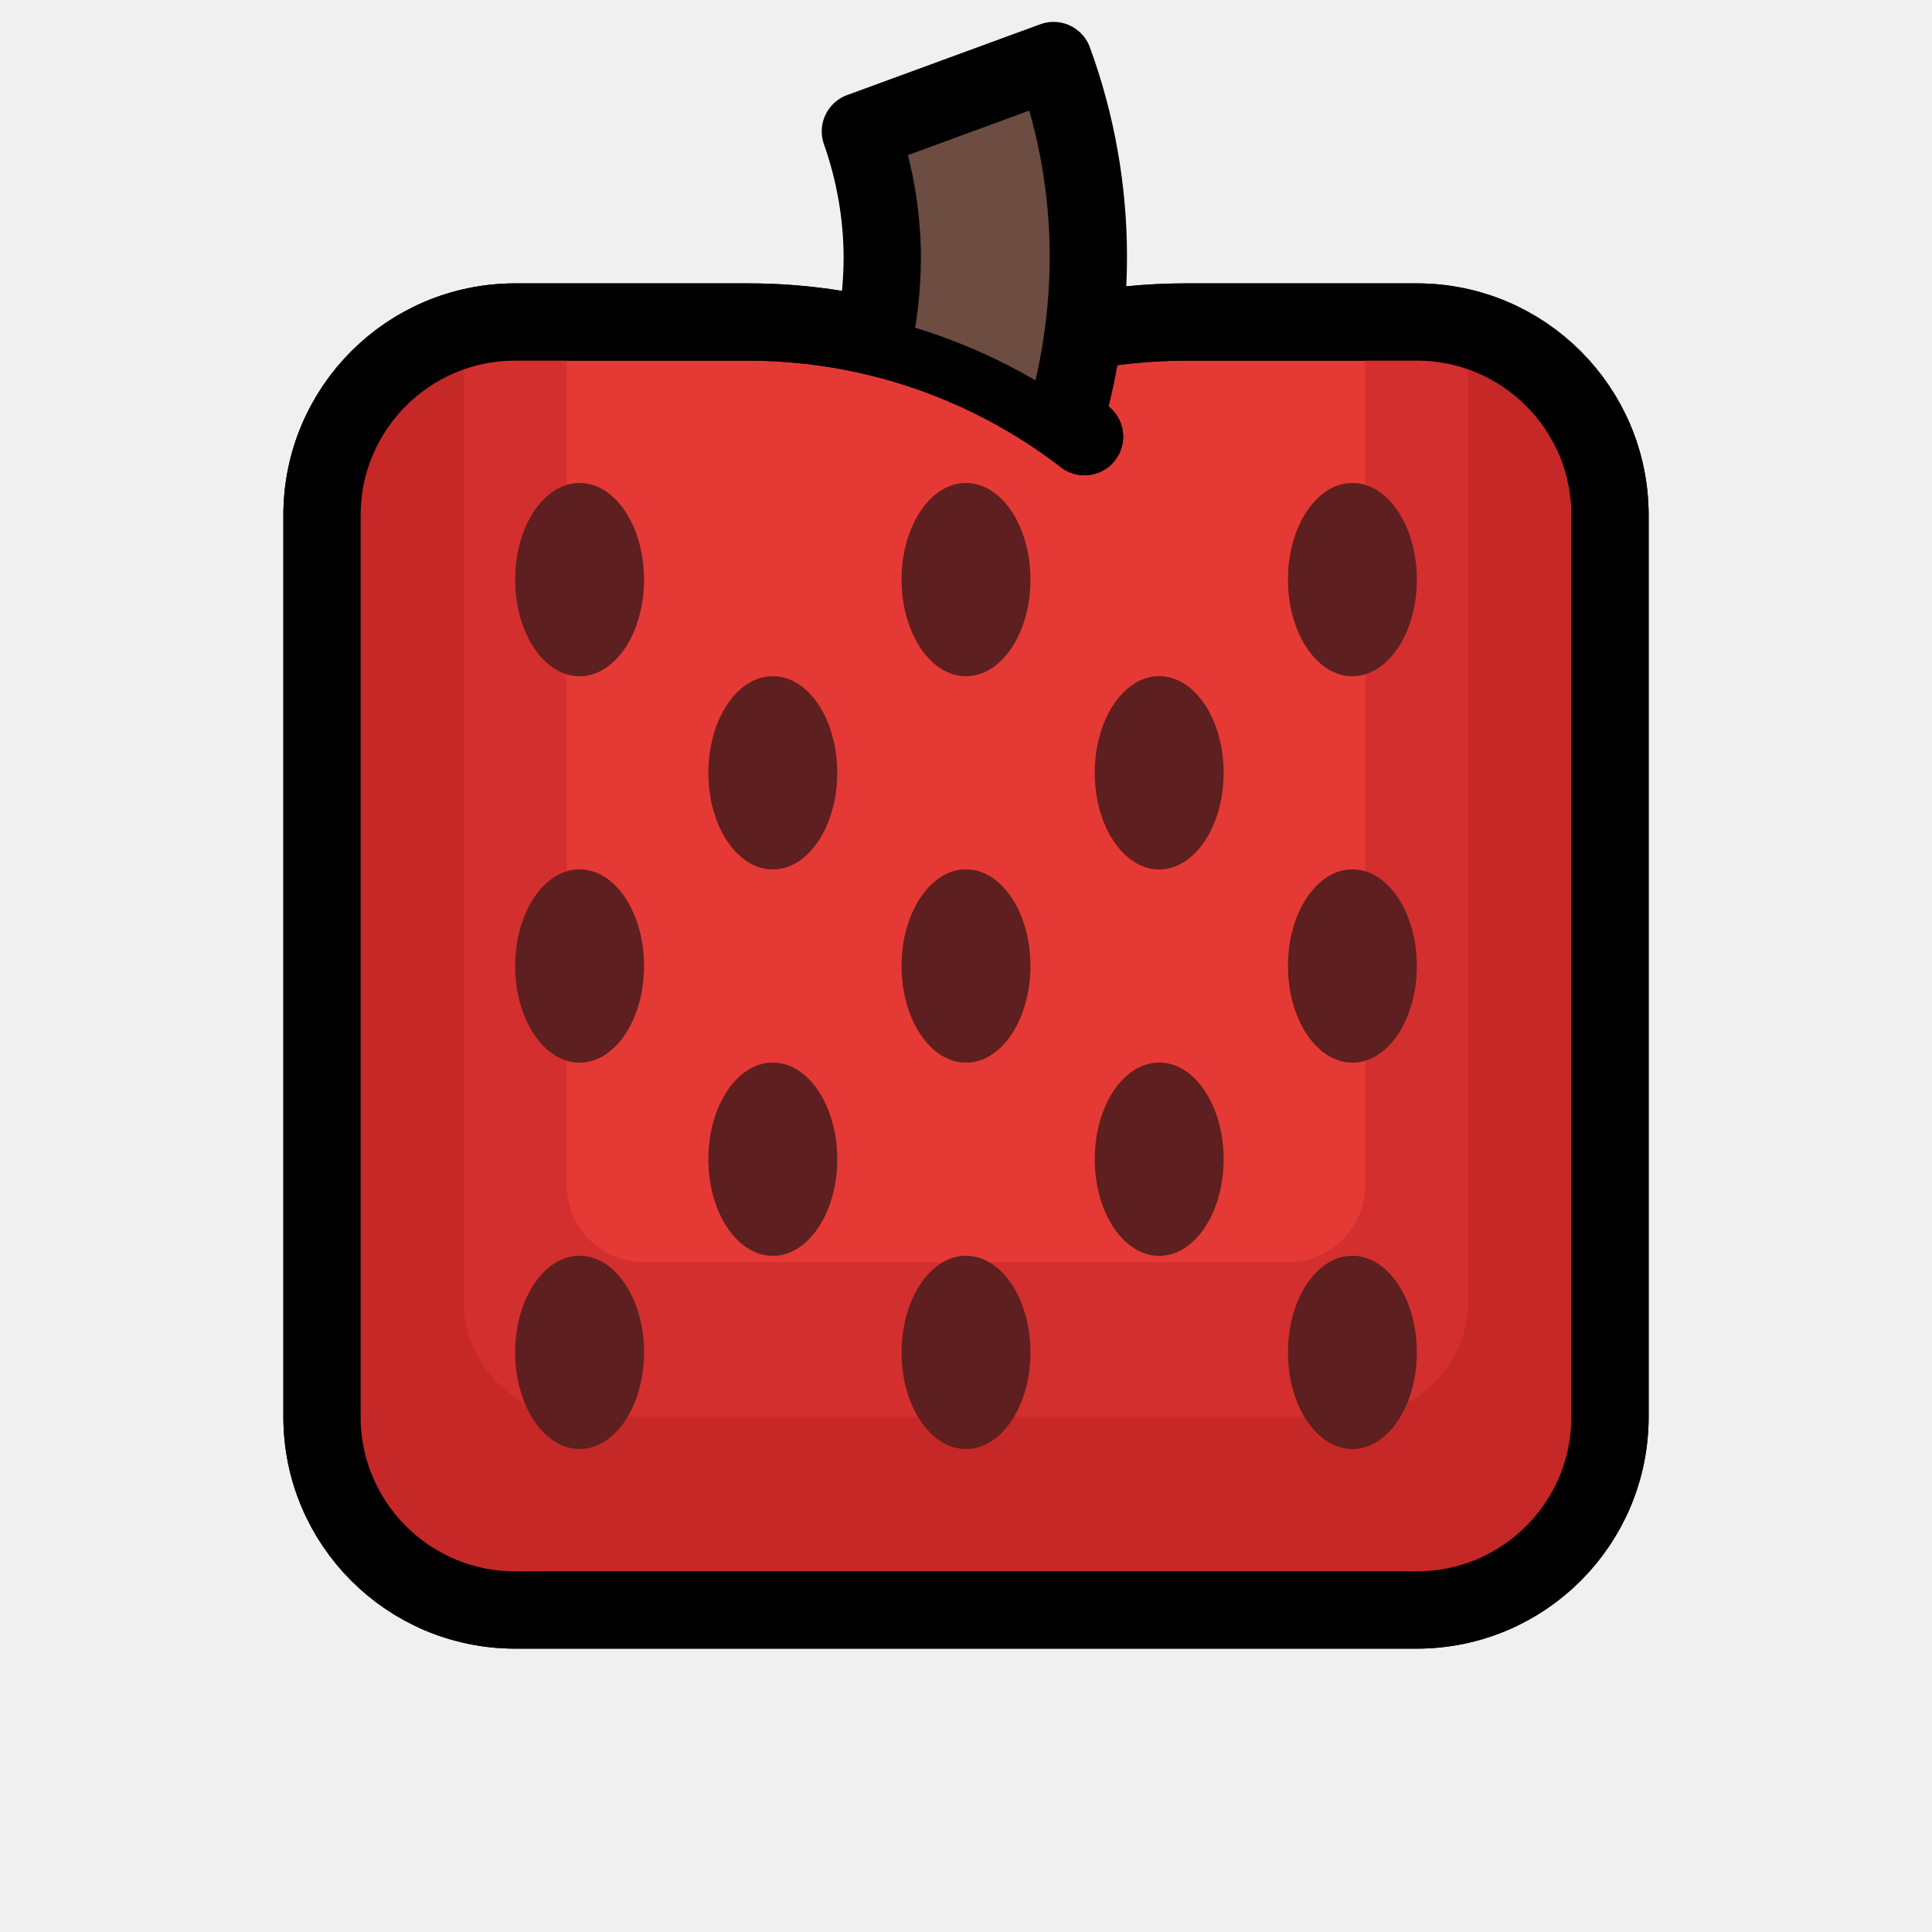
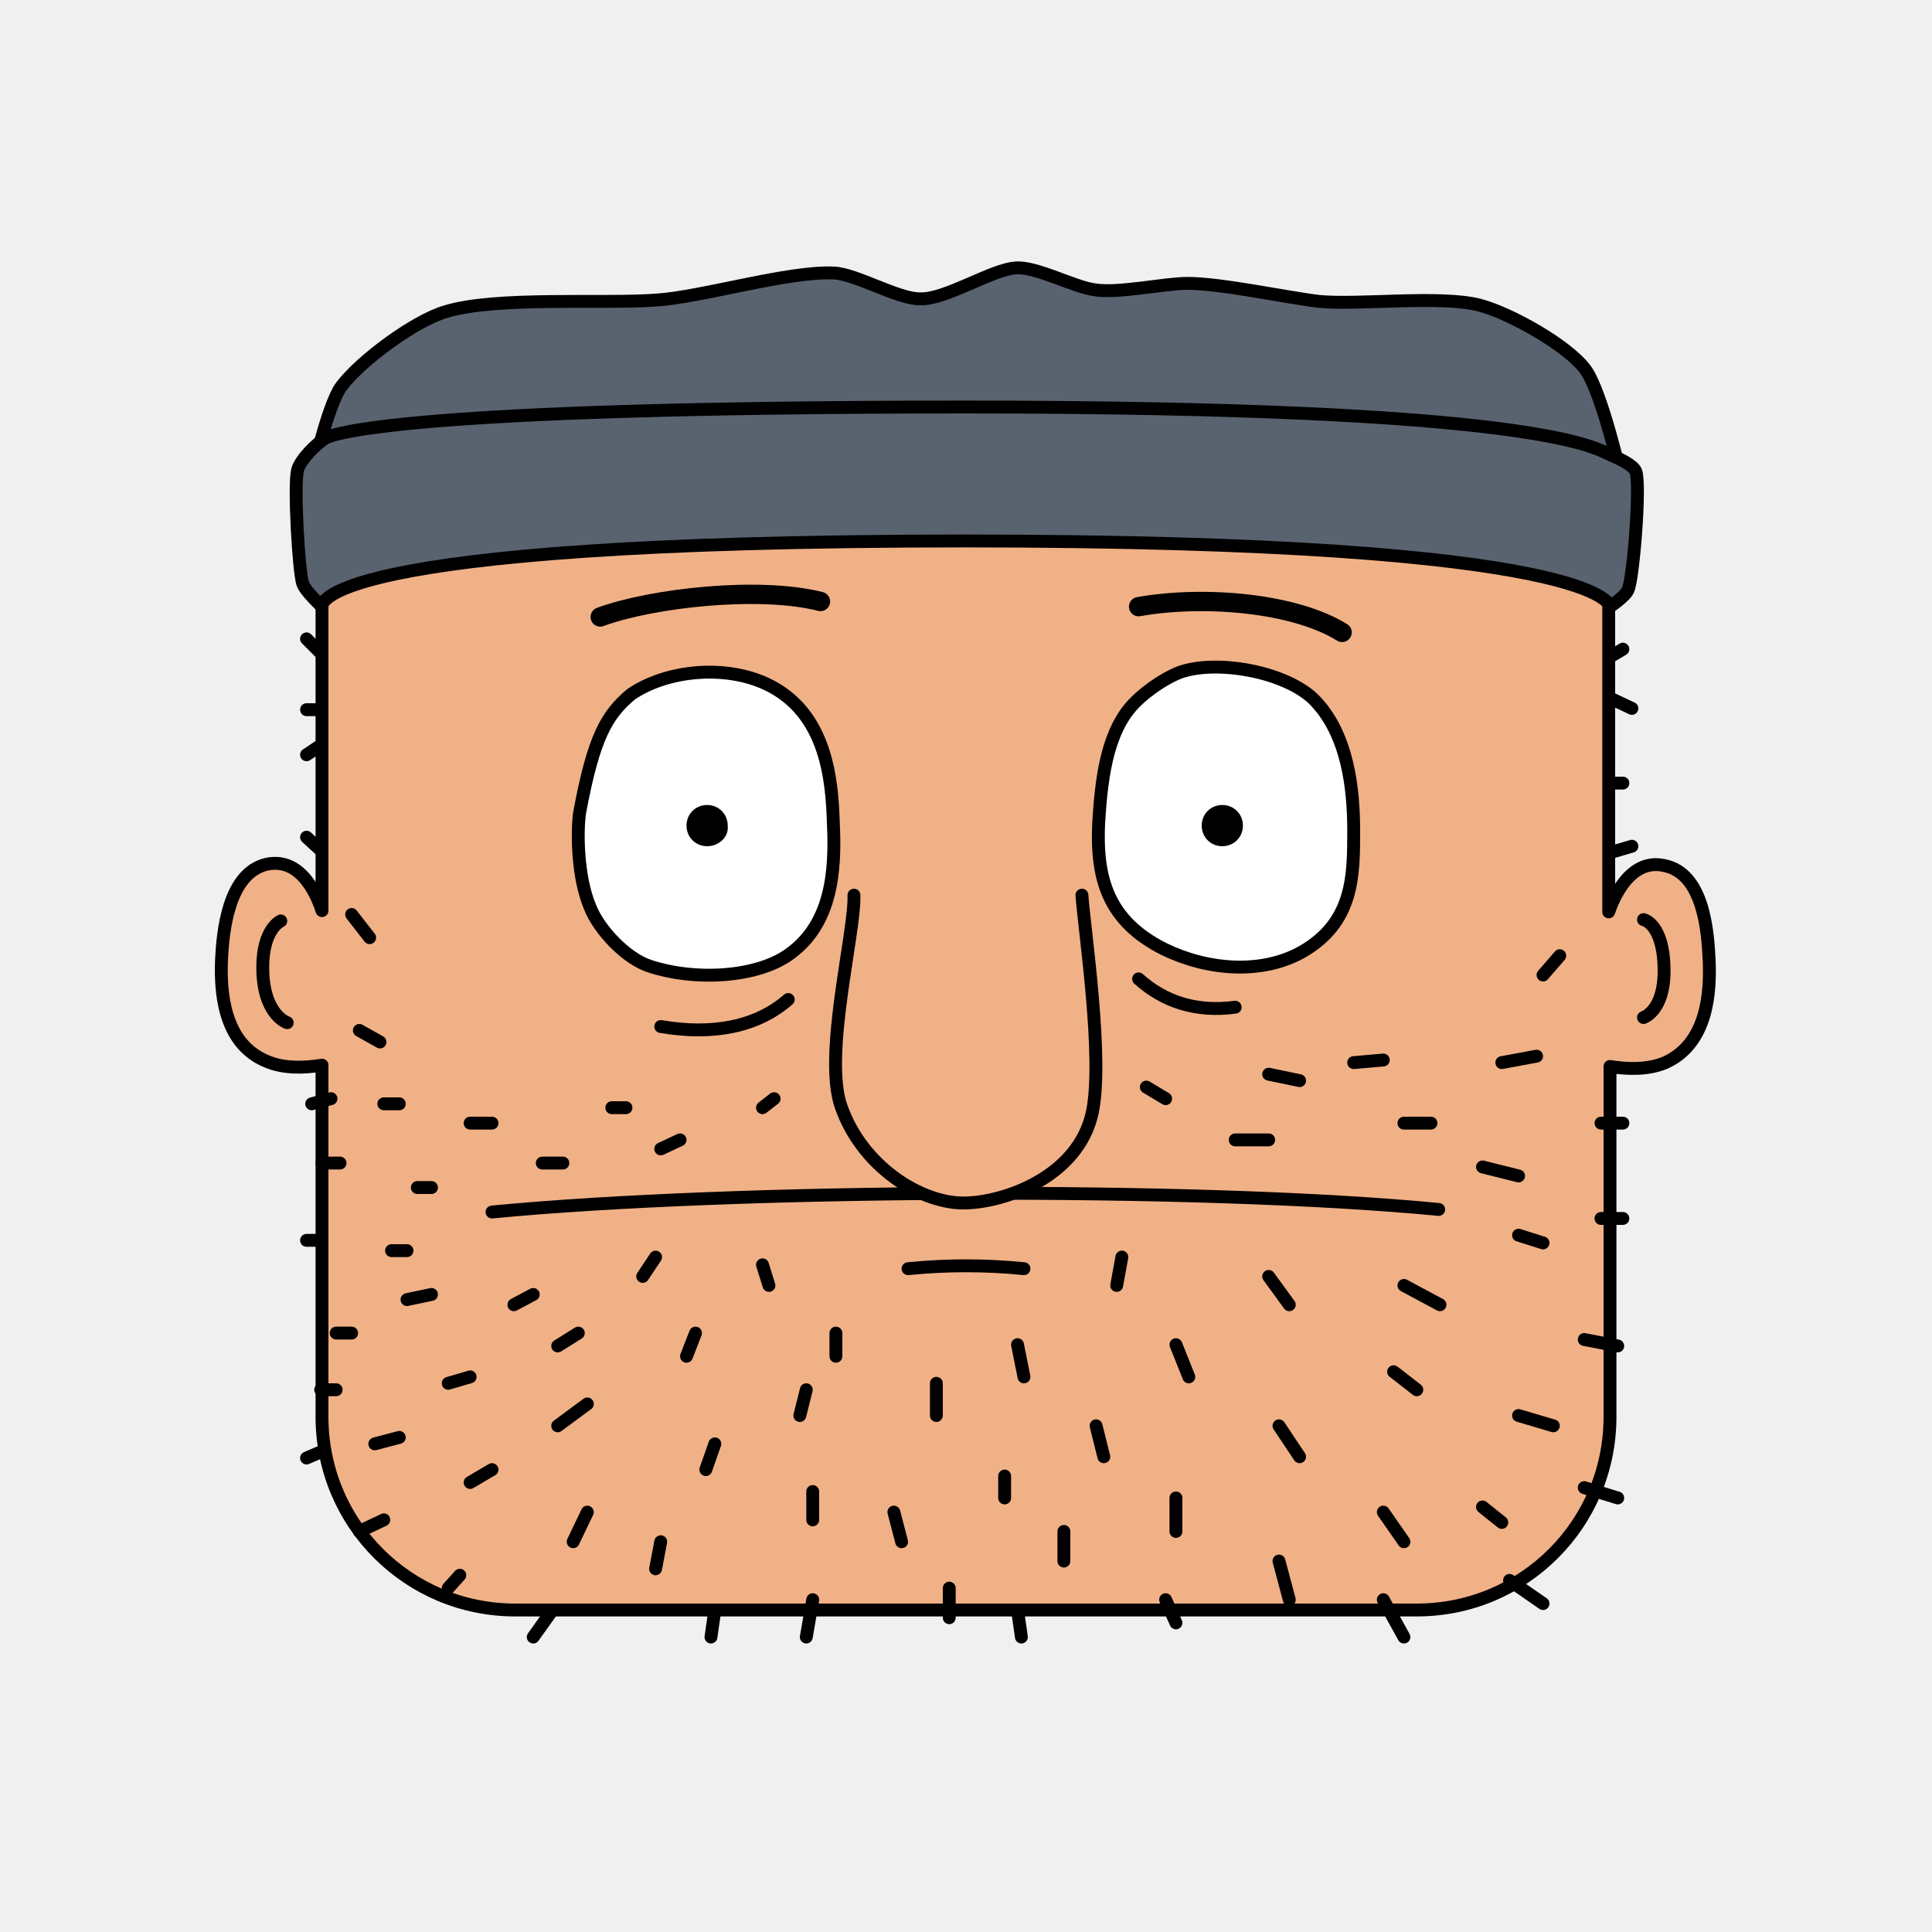
- <svg xmlns="http://www.w3.org/2000/svg" viewBox="0 0 150 150">
-   <defs>
-     <style>.a{fill:#e53935;}.a,.d,.e,.f{stroke:#000;}.a,.d,.f{stroke-linecap:round;}.a,.d,.e{stroke-linejoin:round;stroke-width:6px;}.b{fill:#d32f2f;}.c{fill:#c62828;}.d,.f{fill:none;}.e{fill:#6d4c41;}.f{stroke-miterlimit:10;stroke-width:3px;}.g{fill:#b71c1c;}.h{fill:#212121;opacity:0.6;isolation:isolate;}</style>
-   </defs>
-   <path class="a" d="M84.2,33.9A42.75,42.75,0,0,0,58,25H40A15,15,0,0,0,25,40v70a15,15,0,0,0,15,15h70a15,15,0,0,0,15-15h0V40a15,15,0,0,0-15-15H92a43.39,43.39,0,0,0-17,3.5" />
-   <path class="b" d="M110,25h-4V92a6,6,0,0,1-6,6H50a6,6,0,0,1-6-6V25H40A15,15,0,0,0,25,40v70a15,15,0,0,0,15,15h70a15,15,0,0,0,15-15h0V40A15,15,0,0,0,110,25Z" />
-   <path class="c" d="M114,25.6V101a9,9,0,0,1-9,9H45a9,9,0,0,1-9-9V25.6A15,15,0,0,0,25,40v70a15,15,0,0,0,15,15h70a15,15,0,0,0,15-15h0V40A15,15,0,0,0,114,25.6Z" />
-   <path class="d" d="M84.2,33.9A42.75,42.75,0,0,0,58,25H40A15,15,0,0,0,25,40v70a15,15,0,0,0,15,15h70a15,15,0,0,0,15-15h0V40a15,15,0,0,0-15-15H92a43.39,43.39,0,0,0-17,3.5" />
-   <path class="e" d="M82.8,32.2A45.36,45.36,0,0,0,84.5,20,44.35,44.35,0,0,0,81.8,4.7l-15,5.5A29.75,29.75,0,0,1,68.5,20a32.32,32.32,0,0,1-.8,7" />
-   <path class="f" d="M84.2,33.9A42.75,42.75,0,0,0,58,25" />
-   <ellipse class="g" cx="60" cy="60" rx="5" ry="7.5" />
-   <ellipse class="g" cx="60" cy="90" rx="5" ry="7.5" />
-   <ellipse class="g" cx="75" cy="75" rx="5" ry="7.5" />
-   <ellipse class="g" cx="45" cy="75" rx="5" ry="7.5" />
-   <ellipse class="g" cx="75" cy="105" rx="5" ry="7.5" />
-   <ellipse class="g" cx="90" cy="90" rx="5" ry="7.5" />
-   <ellipse class="g" cx="75" cy="45" rx="5" ry="7.5" />
-   <ellipse class="g" cx="90" cy="60" rx="5" ry="7.5" />
-   <ellipse class="g" cx="105" cy="75" rx="5" ry="7.5" />
-   <ellipse class="h" cx="60" cy="60" rx="5" ry="7.5" />
-   <ellipse class="h" cx="60" cy="90" rx="5" ry="7.5" />
-   <ellipse class="h" cx="75" cy="75" rx="5" ry="7.5" />
-   <ellipse class="h" cx="45" cy="75" rx="5" ry="7.5" />
-   <ellipse class="h" cx="75" cy="105" rx="5" ry="7.5" />
-   <ellipse class="h" cx="90" cy="90" rx="5" ry="7.5" />
-   <ellipse class="h" cx="75" cy="45" rx="5" ry="7.5" />
-   <ellipse class="h" cx="90" cy="60" rx="5" ry="7.5" />
-   <ellipse class="h" cx="105" cy="75" rx="5" ry="7.5" />
-   <ellipse class="g" cx="105" cy="45" rx="5" ry="7.5" />
-   <ellipse class="h" cx="105" cy="45" rx="5" ry="7.5" />
-   <ellipse class="g" cx="105" cy="105" rx="5" ry="7.5" />
-   <ellipse class="h" cx="105" cy="105" rx="5" ry="7.5" />
-   <ellipse class="g" cx="45" cy="105" rx="5" ry="7.5" />
-   <ellipse class="h" cx="45" cy="105" rx="5" ry="7.5" />
-   <ellipse class="g" cx="45" cy="45" rx="5" ry="7.5" />
-   <ellipse class="h" cx="45" cy="45" rx="5" ry="7.5" />
+ <svg xmlns="http://www.w3.org/2000/svg" version="1.1" id="Layer_1" x="0px" y="0px" viewBox="0 0 150 150" style="enable-background:new 0 0 150 150;" xml:space="preserve">
+   <style type="text/css">
+ 	.st0{fill:#F1B186;stroke:#000000;stroke-linecap:round;stroke-linejoin:round;stroke-miterlimit:10;}
+ 	.st1{fill:none;stroke:#000000;stroke-linecap:round;stroke-linejoin:round;stroke-miterlimit:10;}
+ 	.st2{fill:#FFFFFF;stroke:#000000;stroke-linecap:round;stroke-linejoin:round;stroke-miterlimit:10;}
+ 	.st3{fill:none;stroke:#000000;stroke-width:1.5;stroke-linecap:round;stroke-linejoin:round;stroke-miterlimit:10;}
+ 	.st4{fill:#596370;stroke:#000000;stroke-linecap:round;stroke-linejoin:round;stroke-miterlimit:10;}
+ </style>
+   <path class="st0" d="M132.7,74.6c-0.1-2.2-0.4-6.8-3.5-7.4c-2.7-0.6-4,2.7-4.3,3.6V40c0-8.3-6.7-15-15-15H40c-8.3,0-15,6.7-15,15  v30.7c-0.3-0.9-1.5-4.2-4.3-3.6c-3,0.7-3.4,5.3-3.5,7.4c-0.1,2.4,0.1,6.5,3.5,7.9c1.4,0.6,3,0.5,4.3,0.3V110c0,8.3,6.7,15,15,15h70  c8.3,0,15-6.7,15-15V82.8c1.2,0.2,2.9,0.3,4.3-0.3C132.6,81,132.8,77,132.7,74.6z" />
+   <path class="st1" d="M38.2,94.1c18.7-1.8,54.8-2,73.5-0.2" />
+   <path class="st1" d="M70.5,98.5c3-0.3,6-0.3,9,0" />
+   <path class="st0" d="M66.3,69.5c0.1,2.9-2.4,12.4-1,16.4c1.6,4.6,6.1,7.5,9.5,7.5c3.1,0,8.9-2,10-7c0.9-4.2-0.6-14.1-0.8-16.9" />
+   <g>
+     <g>
+       <path class="st2" d="M45,63.1c1.1-5.9,2.1-7.6,4-9.2c2.8-1.9,7.3-2.3,10.5-0.8c4.7,2.2,5.1,7.5,5.2,10.8c0.2,3.9-0.2,7.8-3.3,10.1    c-2.5,1.9-7.4,2.2-11,1c-1.8-0.6-3.9-2.8-4.6-4.6C44.8,68,44.8,64.5,45,63.1z" />
+       <path d="M54.9,65.7c-0.9,0-1.6-0.7-1.6-1.6c0-0.9,0.7-1.6,1.6-1.6s1.6,0.7,1.6,1.6C56.6,65,55.8,65.7,54.9,65.7z" />
+     </g>
+     <g>
+       <path class="st2" d="M105.1,64.5c0-3.1-0.4-7.6-3.2-10.3c-2.3-2.1-7.5-3-10.3-2c-1.3,0.5-3,1.7-3.9,2.8c-1.8,2.2-2.2,5.6-2.4,8.9    c-0.2,4.3,0.7,7.6,5.1,9.8c3.3,1.6,7.5,2,10.7,0.2C105.1,71.6,105.1,68,105.1,64.5z" />
+       <path d="M94.9,65.7c-0.9,0-1.6-0.7-1.6-1.6c0-0.9,0.7-1.6,1.6-1.6s1.6,0.7,1.6,1.6S95.8,65.7,94.9,65.7z" />
+     </g>
+   </g>
+   <g>
+     <path class="st3" d="M46.6,47.9c4.1-1.5,12.4-2.4,17.1-1.2" />
+     <path class="st3" d="M88.4,47.1c5.1-0.9,12.1-0.3,15.8,2" />
+   </g>
+   <g>
+     <path class="st1" d="M51.3,79.7c4.1,0.7,7.5,0,9.9-2.1" />
+     <path class="st1" d="M88.4,76c2,1.8,4.5,2.6,7.5,2.2" />
+   </g>
+   <path class="st1" d="M21.8,71.5c0,0-1.4,0.6-1.4,3.6c0,3.7,1.9,4.3,1.9,4.3" />
+   <path class="st1" d="M127.6,71.4c0,0,1.6,0.3,1.6,4c0,3.1-1.6,3.6-1.6,3.6" />
+   <g>
+     <path class="st4" d="M24.2,37.1c0,0,1.2-5.6,2.3-7.1c1.5-2,5.7-5.1,8.1-5.8c3.9-1.2,12.2-0.6,16.3-0.9c3.5-0.2,10.4-2.3,13.9-2.1   c1.7,0.1,4.9,2,6.6,2c2,0.1,5.6-2.3,7.5-2.4c1.6-0.1,4.5,1.5,6.1,1.7c1.8,0.3,5.4-0.5,7.2-0.5c2.6,0,7.7,1.1,10.2,1.4   c3.1,0.3,9.5-0.5,12.5,0.3c2.3,0.6,6.8,3.1,8.2,5c1.3,1.8,2.8,8.5,2.8,8.5H24.2z" />
+     <path class="st4" d="M125,47.1c0,0-0.1-5.1-50.1-5.1C23.7,42,25,47.1,25,47.1s-1.3-1.2-1.5-1.8c-0.3-0.9-0.7-7.5-0.4-8.8   c0.2-0.8,1.5-2.1,2.2-2.5c0.6-0.3,5.8-2.4,49.7-2.4c44,0,48.7,3.1,50,3.7c0.7,0.3,1.8,0.8,2,1.3c0.4,1-0.2,8.4-0.6,9.2   C126.2,46.3,125,47.1,125,47.1z" />
+   </g>
+   <line class="st1" x1="60.1" y1="85.3" x2="59.2" y2="86" />
+   <line class="st1" x1="48.6" y1="86" x2="47.5" y2="86" />
+   <line class="st1" x1="52.8" y1="88.5" x2="51.3" y2="89.2" />
+   <line class="st1" x1="38.2" y1="87.2" x2="36.5" y2="87.2" />
+   <line class="st1" x1="29.5" y1="80.9" x2="27.9" y2="80" />
+   <line class="st1" x1="31" y1="85.7" x2="29.8" y2="85.7" />
+   <line class="st1" x1="33.5" y1="92.2" x2="32.4" y2="92.2" />
+   <line class="st1" x1="26.4" y1="90.3" x2="25" y2="90.3" />
+   <line class="st1" x1="25.7" y1="85.3" x2="24.2" y2="85.7" />
+   <line class="st1" x1="24.9" y1="96.3" x2="23.8" y2="96.3" />
+   <line class="st1" x1="31.6" y1="97.1" x2="30.4" y2="97.1" />
+   <line class="st1" x1="41.4" y1="100.5" x2="39.9" y2="101.3" />
+   <line class="st1" x1="33.5" y1="100.5" x2="31.6" y2="100.9" />
+   <line class="st1" x1="27.3" y1="103.5" x2="26.1" y2="103.5" />
+   <line class="st1" x1="26.1" y1="107.9" x2="24.9" y2="107.9" />
+   <line class="st1" x1="36.5" y1="106.9" x2="34.8" y2="107.4" />
+   <line class="st1" x1="31" y1="111.6" x2="29.1" y2="112.1" />
+   <line class="st1" x1="25.2" y1="112.6" x2="23.8" y2="113.2" />
+   <line class="st1" x1="44.9" y1="103.5" x2="43.3" y2="104.5" />
+   <line class="st1" x1="50.9" y1="97.6" x2="49.9" y2="99.1" />
+   <line class="st1" x1="59.2" y1="98.2" x2="59.7" y2="99.8" />
+   <line class="st1" x1="54" y1="103.5" x2="53.3" y2="105.3" />
+   <line class="st1" x1="45.6" y1="109" x2="43.3" y2="110.7" />
+   <line class="st1" x1="38.2" y1="114.1" x2="36.5" y2="115.1" />
+   <line class="st1" x1="29.8" y1="118" x2="27.9" y2="118.9" />
+   <line class="st1" x1="35.7" y1="122.3" x2="34.8" y2="123.3" />
+   <line class="st1" x1="45.6" y1="117.4" x2="44.5" y2="119.7" />
+   <line class="st1" x1="55.5" y1="112.1" x2="54.8" y2="114.1" />
+   <line class="st1" x1="51.3" y1="119.7" x2="50.9" y2="121.8" />
+   <line class="st1" x1="55.5" y1="125" x2="55.2" y2="127.1" />
+   <line class="st1" x1="42.9" y1="125" x2="41.4" y2="127.1" />
+   <line class="st1" x1="63.1" y1="115.8" x2="63.1" y2="118" />
+   <line class="st1" x1="64.9" y1="103.5" x2="64.9" y2="105.3" />
+   <line class="st1" x1="72.7" y1="107.4" x2="72.7" y2="109.9" />
+   <line class="st1" x1="69.4" y1="117.4" x2="70" y2="119.7" />
+   <line class="st1" x1="63.1" y1="124.2" x2="62.6" y2="127.1" />
+   <line class="st1" x1="78" y1="114.6" x2="78" y2="116.3" />
+   <line class="st1" x1="62.6" y1="107.9" x2="62.1" y2="109.9" />
+   <line class="st1" x1="79" y1="104.4" x2="79.5" y2="106.9" />
+   <line class="st1" x1="87.1" y1="97.6" x2="86.7" y2="99.8" />
+   <line class="st1" x1="85.1" y1="110.7" x2="85.7" y2="113.1" />
+   <line class="st1" x1="82.6" y1="118.9" x2="82.6" y2="121.2" />
+   <line class="st1" x1="73.7" y1="123.3" x2="73.7" y2="125.6" />
+   <line class="st1" x1="90.5" y1="124.2" x2="91.3" y2="126" />
+   <line class="st1" x1="91.3" y1="116.3" x2="91.3" y2="118.9" />
+   <line class="st1" x1="91.3" y1="104.4" x2="92.3" y2="106.9" />
+   <line class="st1" x1="98.5" y1="99.1" x2="100.1" y2="101.3" />
+   <line class="st1" x1="99.3" y1="110.7" x2="100.9" y2="113.1" />
+   <line class="st1" x1="99.3" y1="121.2" x2="100.1" y2="124.2" />
+   <line class="st1" x1="107.4" y1="117.4" x2="109" y2="119.7" />
+   <line class="st1" x1="107.4" y1="124.2" x2="109" y2="127.1" />
+   <line class="st1" x1="115.1" y1="117" x2="116.6" y2="118.2" />
+   <line class="st1" x1="117.2" y1="122.7" x2="119.8" y2="124.5" />
+   <line class="st1" x1="89" y1="84.4" x2="90.5" y2="85.3" />
+   <line class="st1" x1="95.9" y1="88.5" x2="98.5" y2="88.5" />
+   <line class="st1" x1="98.5" y1="83.4" x2="100.9" y2="83.9" />
+   <line class="st1" x1="109" y1="87.2" x2="111.1" y2="87.2" />
+   <line class="st1" x1="116.6" y1="82.5" x2="119.3" y2="82" />
+   <line class="st1" x1="115.1" y1="90.6" x2="117.9" y2="91.3" />
+   <line class="st1" x1="108.2" y1="106.5" x2="110" y2="107.9" />
+   <line class="st1" x1="109" y1="99.8" x2="111.8" y2="101.3" />
+   <line class="st1" x1="117.9" y1="109.9" x2="120.6" y2="110.7" />
+   <line class="st1" x1="123" y1="104" x2="125.6" y2="104.5" />
+   <line class="st1" x1="123" y1="115.5" x2="125.6" y2="116.3" />
+   <line class="st1" x1="117.9" y1="95.9" x2="119.8" y2="96.5" />
+   <line class="st1" x1="124.3" y1="87.2" x2="126" y2="87.2" />
+   <line class="st1" x1="43.7" y1="90.3" x2="42.1" y2="90.3" />
+   <line class="st1" x1="105.1" y1="82.5" x2="107.4" y2="82.3" />
+   <line class="st1" x1="119.8" y1="75.7" x2="121.1" y2="74.2" />
+   <line class="st1" x1="28.7" y1="72.8" x2="27.3" y2="71" />
+   <line class="st1" x1="25" y1="66.1" x2="23.8" y2="65" />
+   <line class="st1" x1="25" y1="57.8" x2="23.8" y2="58.6" />
+   <line class="st1" x1="24.9" y1="55.1" x2="23.8" y2="55.1" />
+   <line class="st1" x1="25" y1="50.8" x2="23.8" y2="49.6" />
+   <line class="st1" x1="125" y1="66.2" x2="126.7" y2="65.7" />
+   <line class="st1" x1="125" y1="60.8" x2="126" y2="60.8" />
+   <line class="st1" x1="125" y1="54.2" x2="126.7" y2="55" />
+   <line class="st1" x1="125" y1="51" x2="126" y2="50.4" />
+   <line class="st1" x1="79" y1="125" x2="79.3" y2="127.1" />
+   <line class="st1" x1="124.3" y1="94.6" x2="126" y2="94.6" />
</svg>
